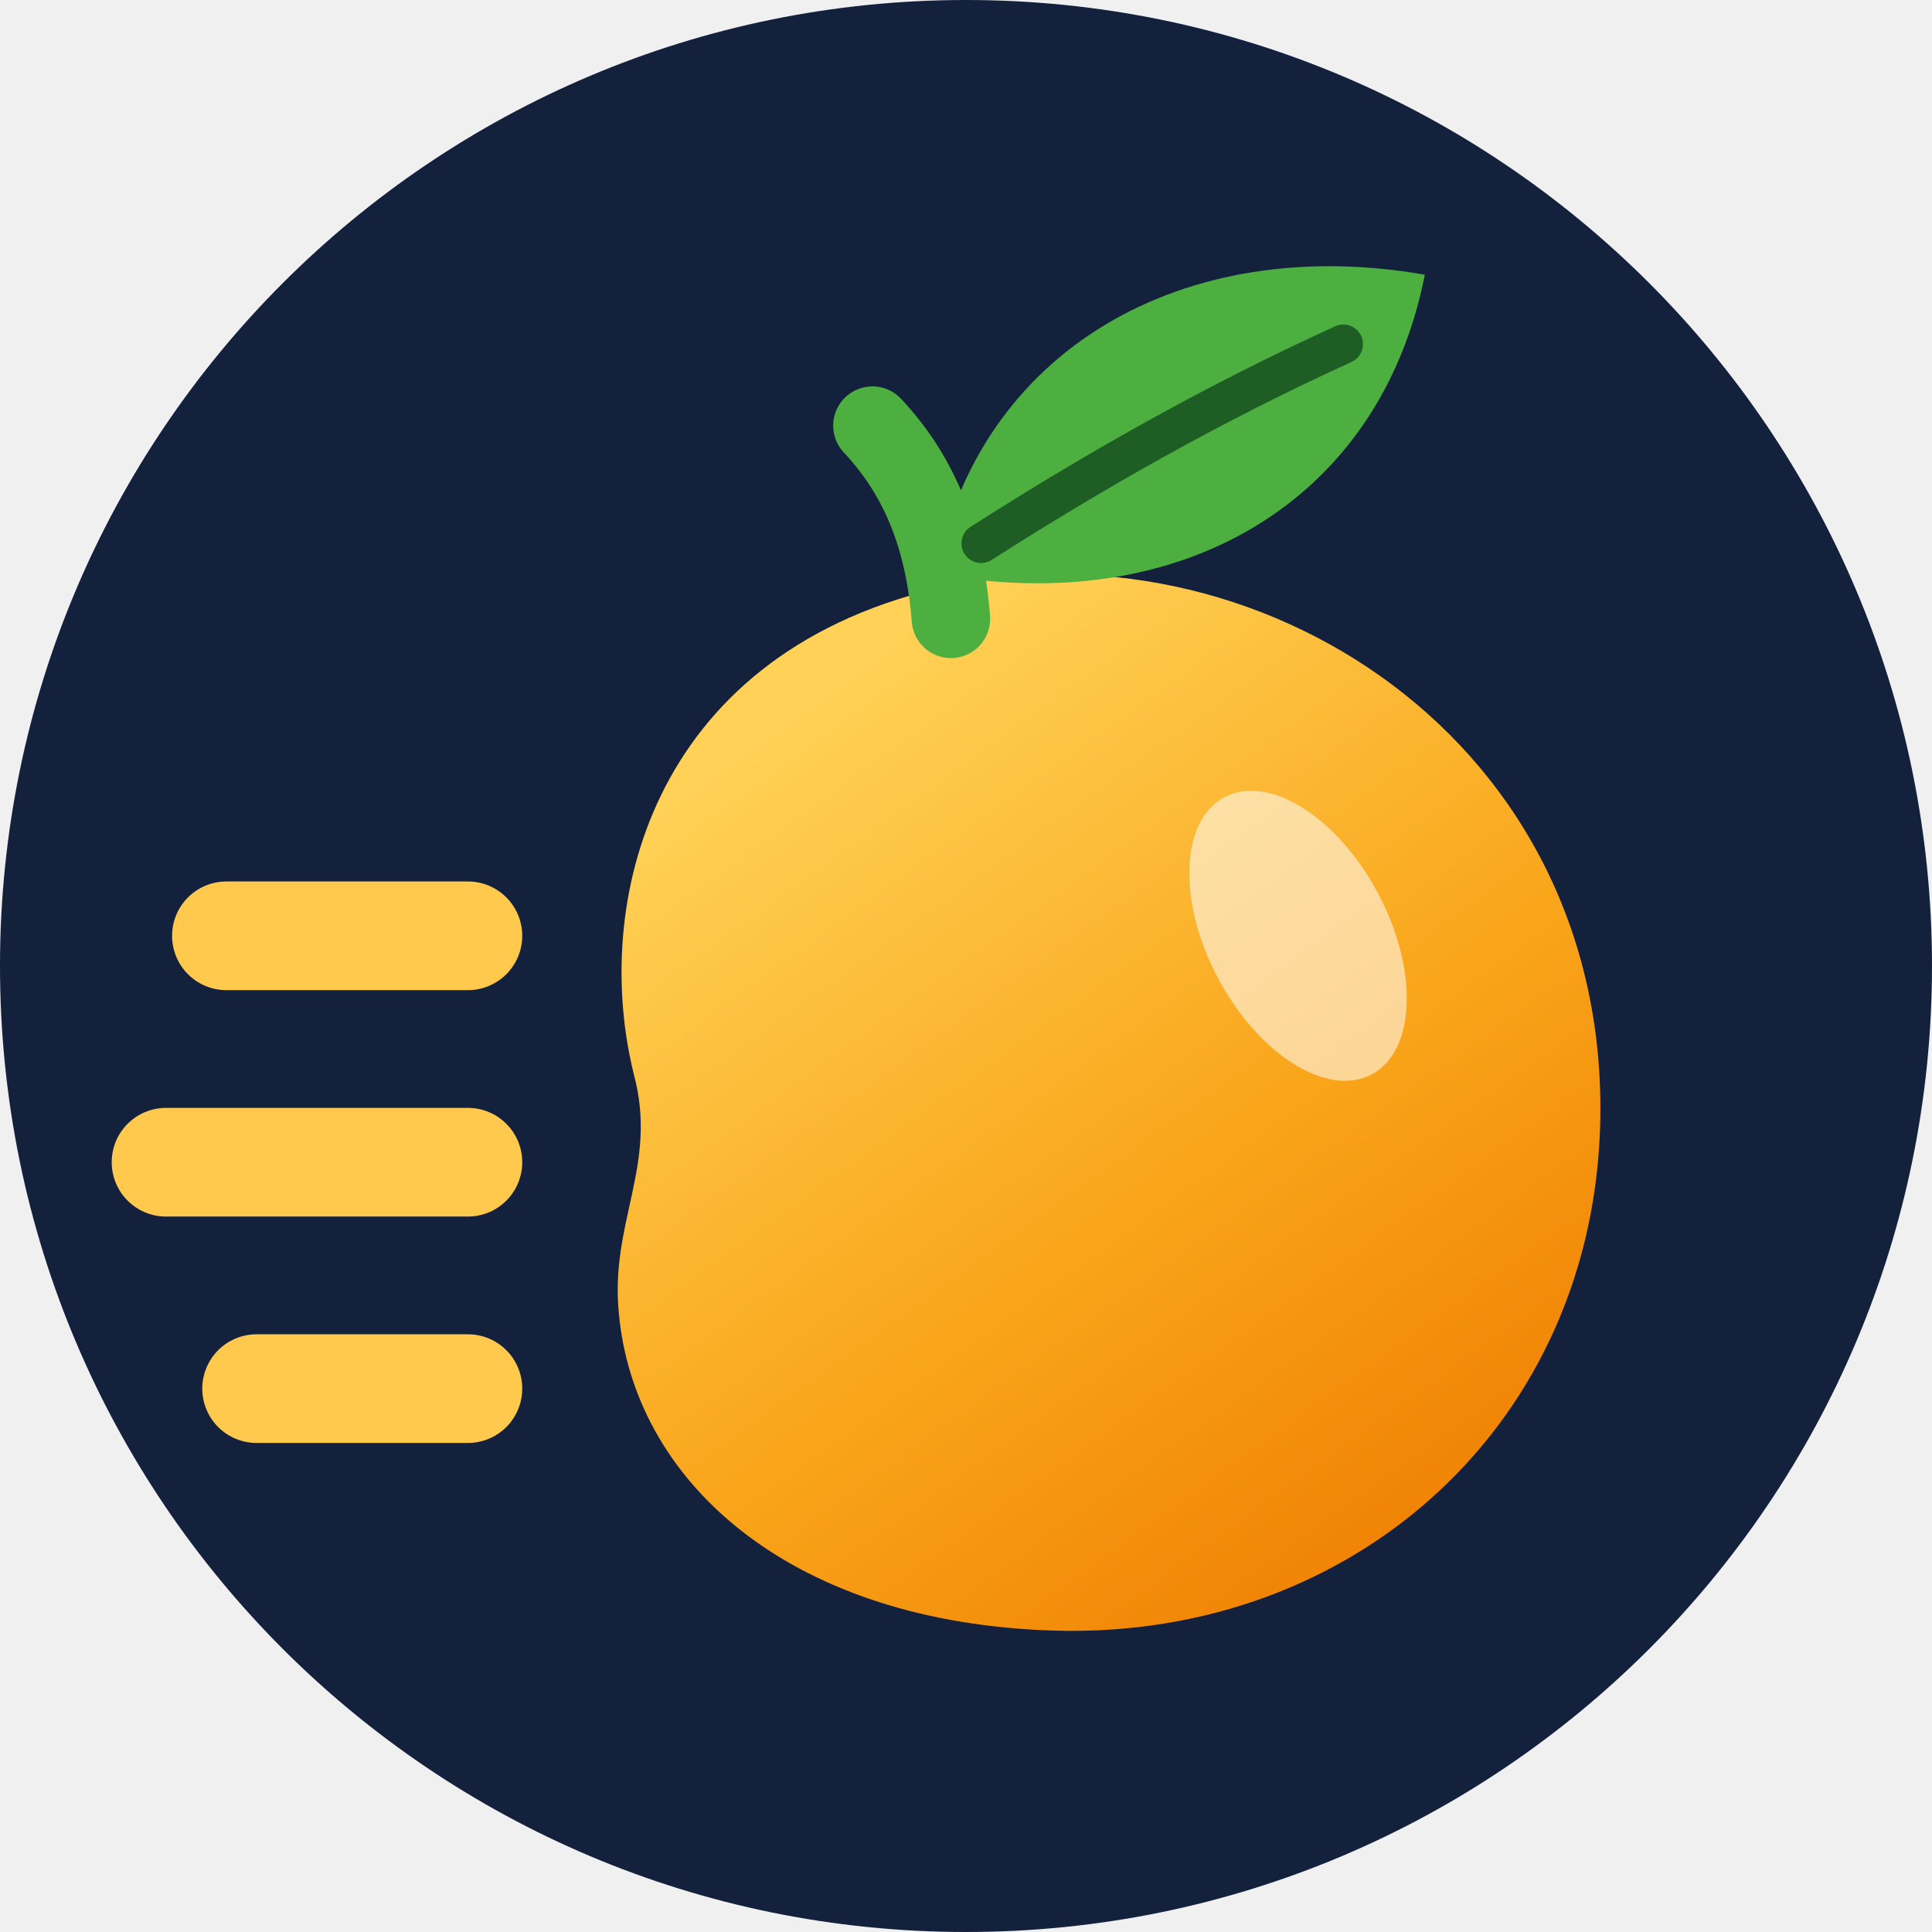
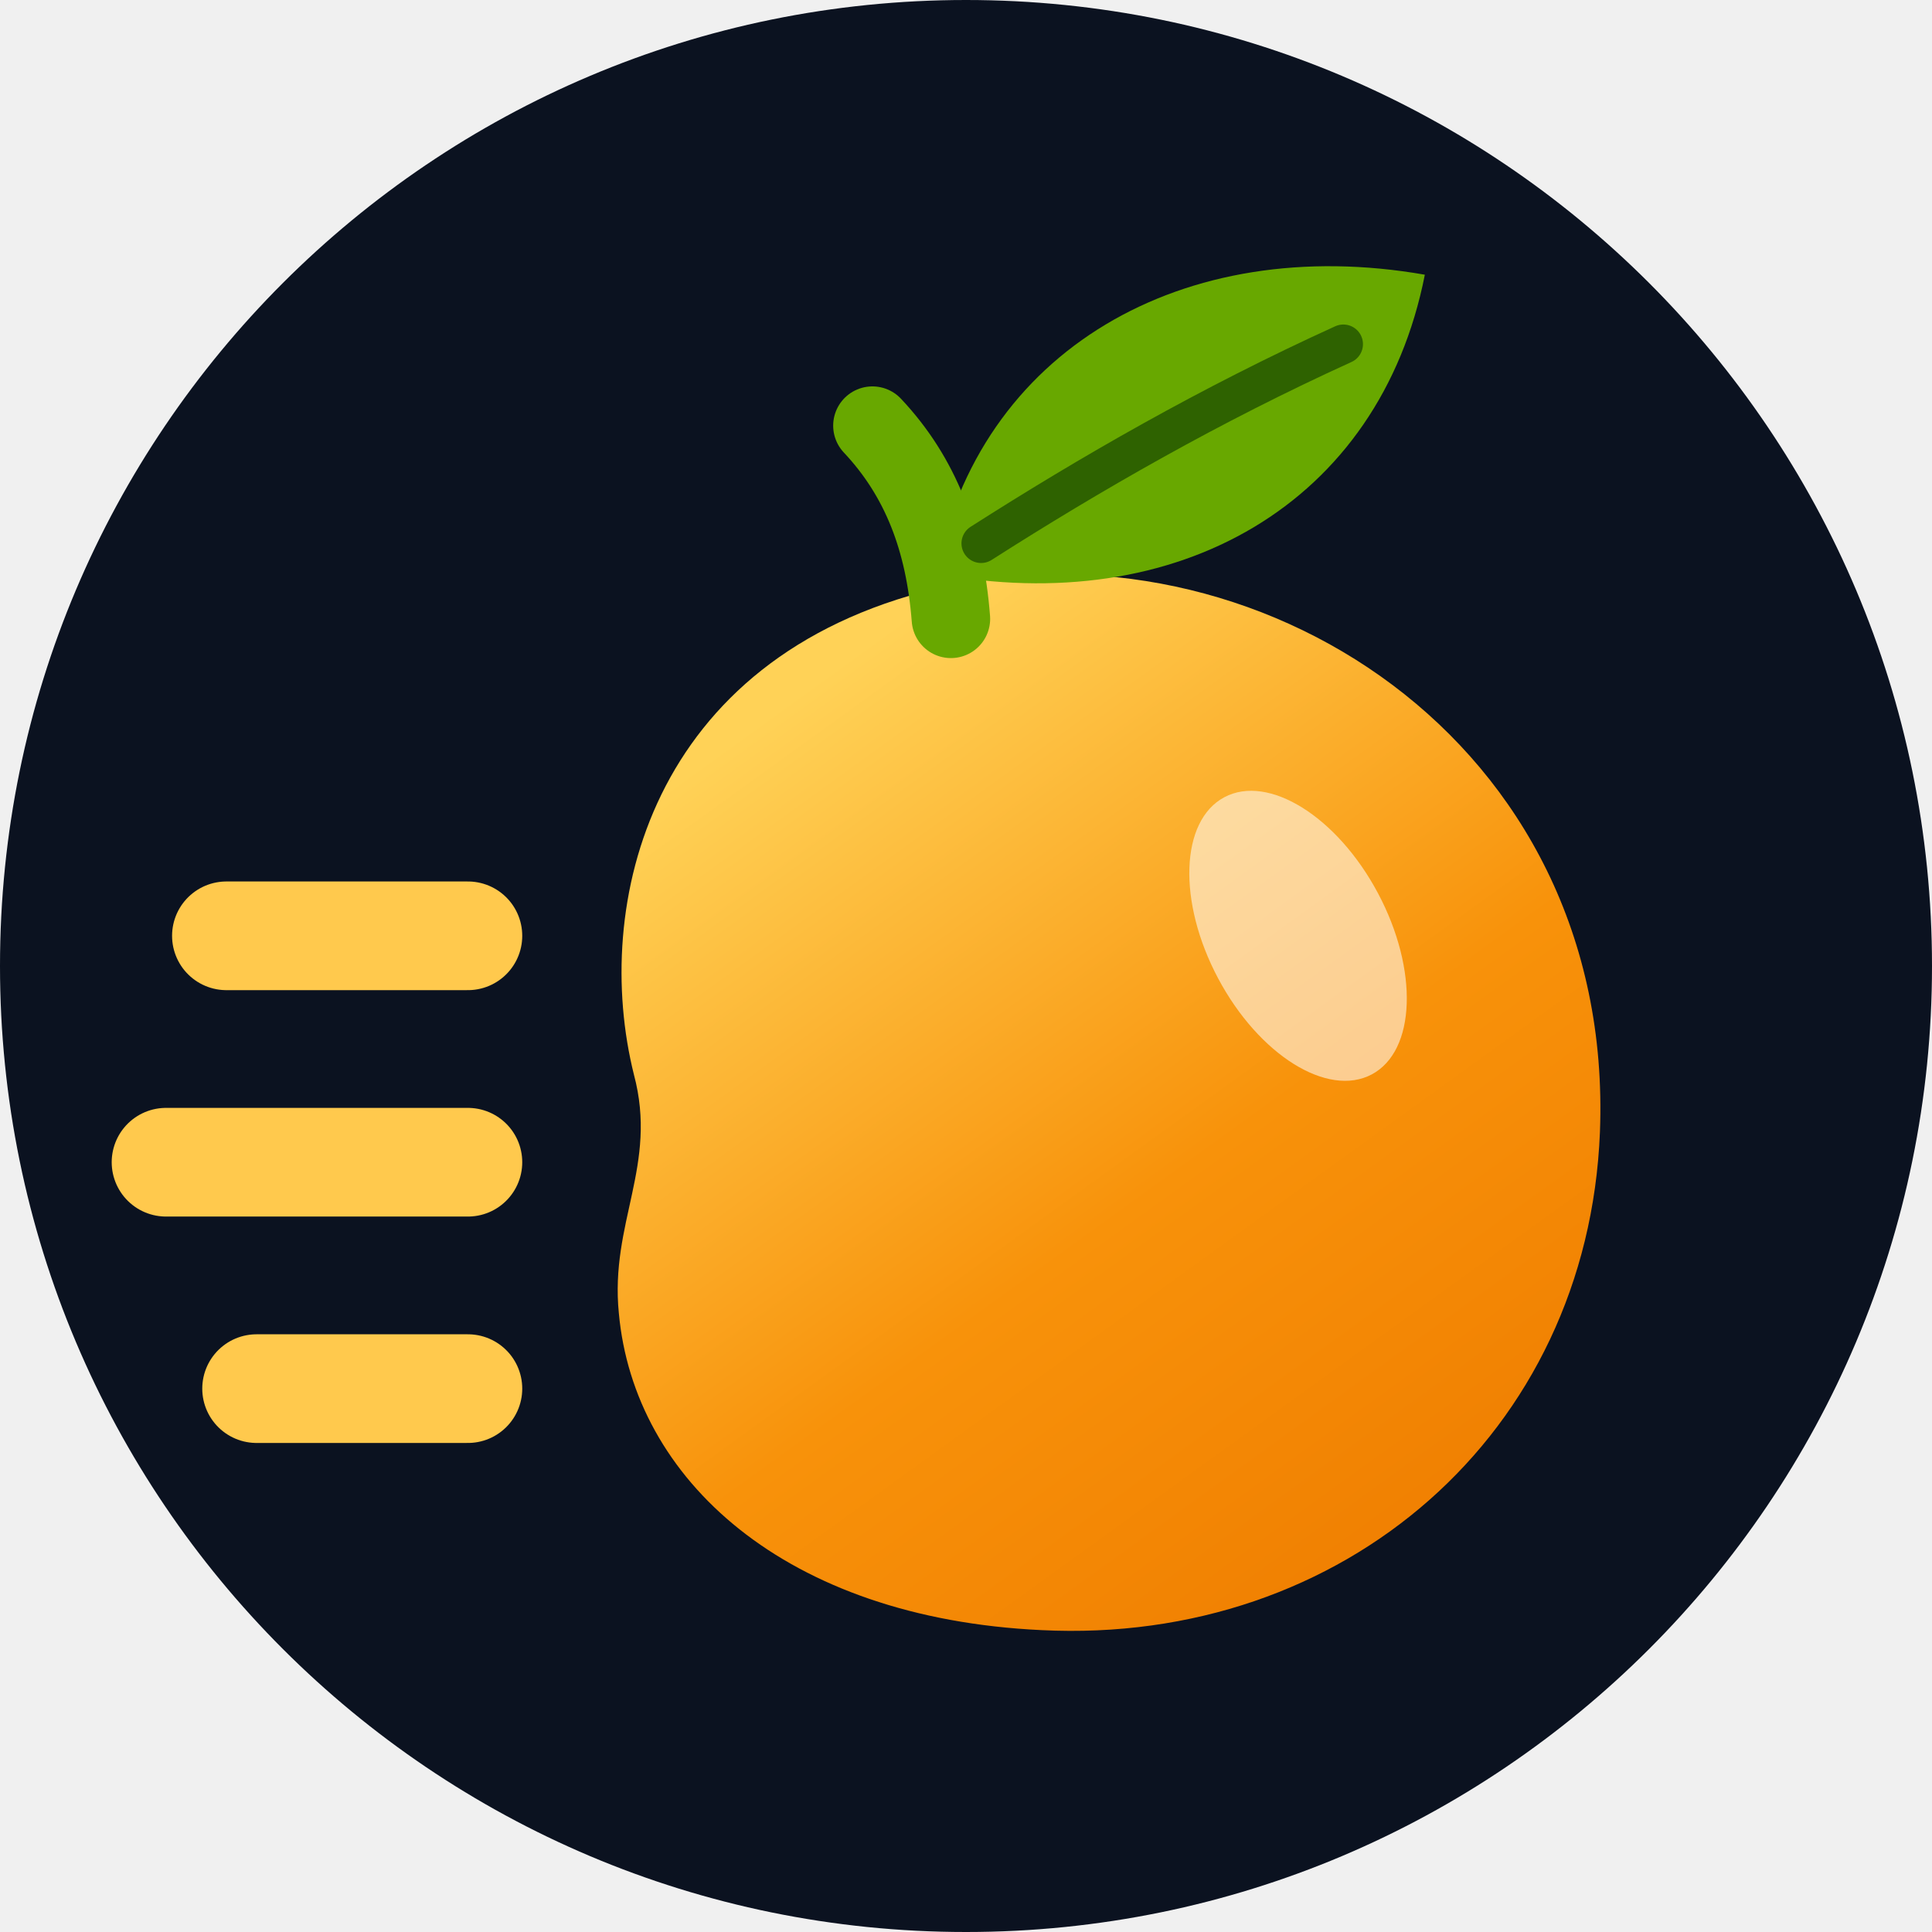
<svg xmlns="http://www.w3.org/2000/svg" viewBox="0 0 64 64">
  <defs>
    <linearGradient id="mango" x1="0.2" y1="0.1" x2="0.8" y2="1">
      <stop offset="0" stop-color="#ffd257" />
-       <stop offset="0.55" stop-color="#f9a51a" />
+       <stop offset="0.55" stop-color="#f8920a" />
      <stop offset="1" stop-color="#ef7d00" />
    </linearGradient>
  </defs>
-   <circle cx="32" cy="32" r="32" fill="#14213d" />
+   <circle cx="32" cy="32" r="32" fill="#0b1220" />
  <g stroke="#ffc94d" stroke-width="3.6" stroke-linecap="round">
    <path d="M7.5 31h8" />
    <path d="M5.5 38.5h10" />
    <path d="M8.5 46h7" />
  </g>
  <path d="M31 19.5C41.5 17 53.5 24.5 53 37.5 52.6 47.5 44.5 54.5 34.5 54 26 53.6 21 49 20.5 43.5 20.2 40.5 21.8 38.6 21 35.6 19.6 30 21.5 21.8 31 19.5z" fill="url(#mango)" />
  <ellipse cx="43" cy="31" rx="3" ry="5.2" transform="rotate(-28 43 31)" fill="#fff" opacity="0.55" />
-   <path d="M31.5 20.5c-.2-2.6-1-4.7-2.6-6.4" stroke="#4caf3f" stroke-width="2.6" stroke-linecap="round" fill="none" />
-   <path d="M31 19c1.4-7.4 8.2-11.3 16.2-9.9-1.5 7.6-8.2 11.4-16.2 9.9z" fill="#4caf3f" />
-   <path d="M32.5 18c3.6-2.3 7.6-4.6 12-6.6" stroke="#1e5e25" stroke-width="1.3" stroke-linecap="round" fill="none" />
+   <path d="M31.5 20.5c-.2-2.6-1-4.7-2.6-6.4" stroke="#68a800" stroke-width="2.6" stroke-linecap="round" fill="none" />
+   <path d="M31 19c1.4-7.4 8.2-11.3 16.2-9.9-1.5 7.6-8.2 11.4-16.2 9.9z" fill="#68a800" />
+   <path d="M32.5 18c3.6-2.3 7.6-4.6 12-6.6" stroke="#2e6200" stroke-width="1.3" stroke-linecap="round" fill="none" />
</svg>
